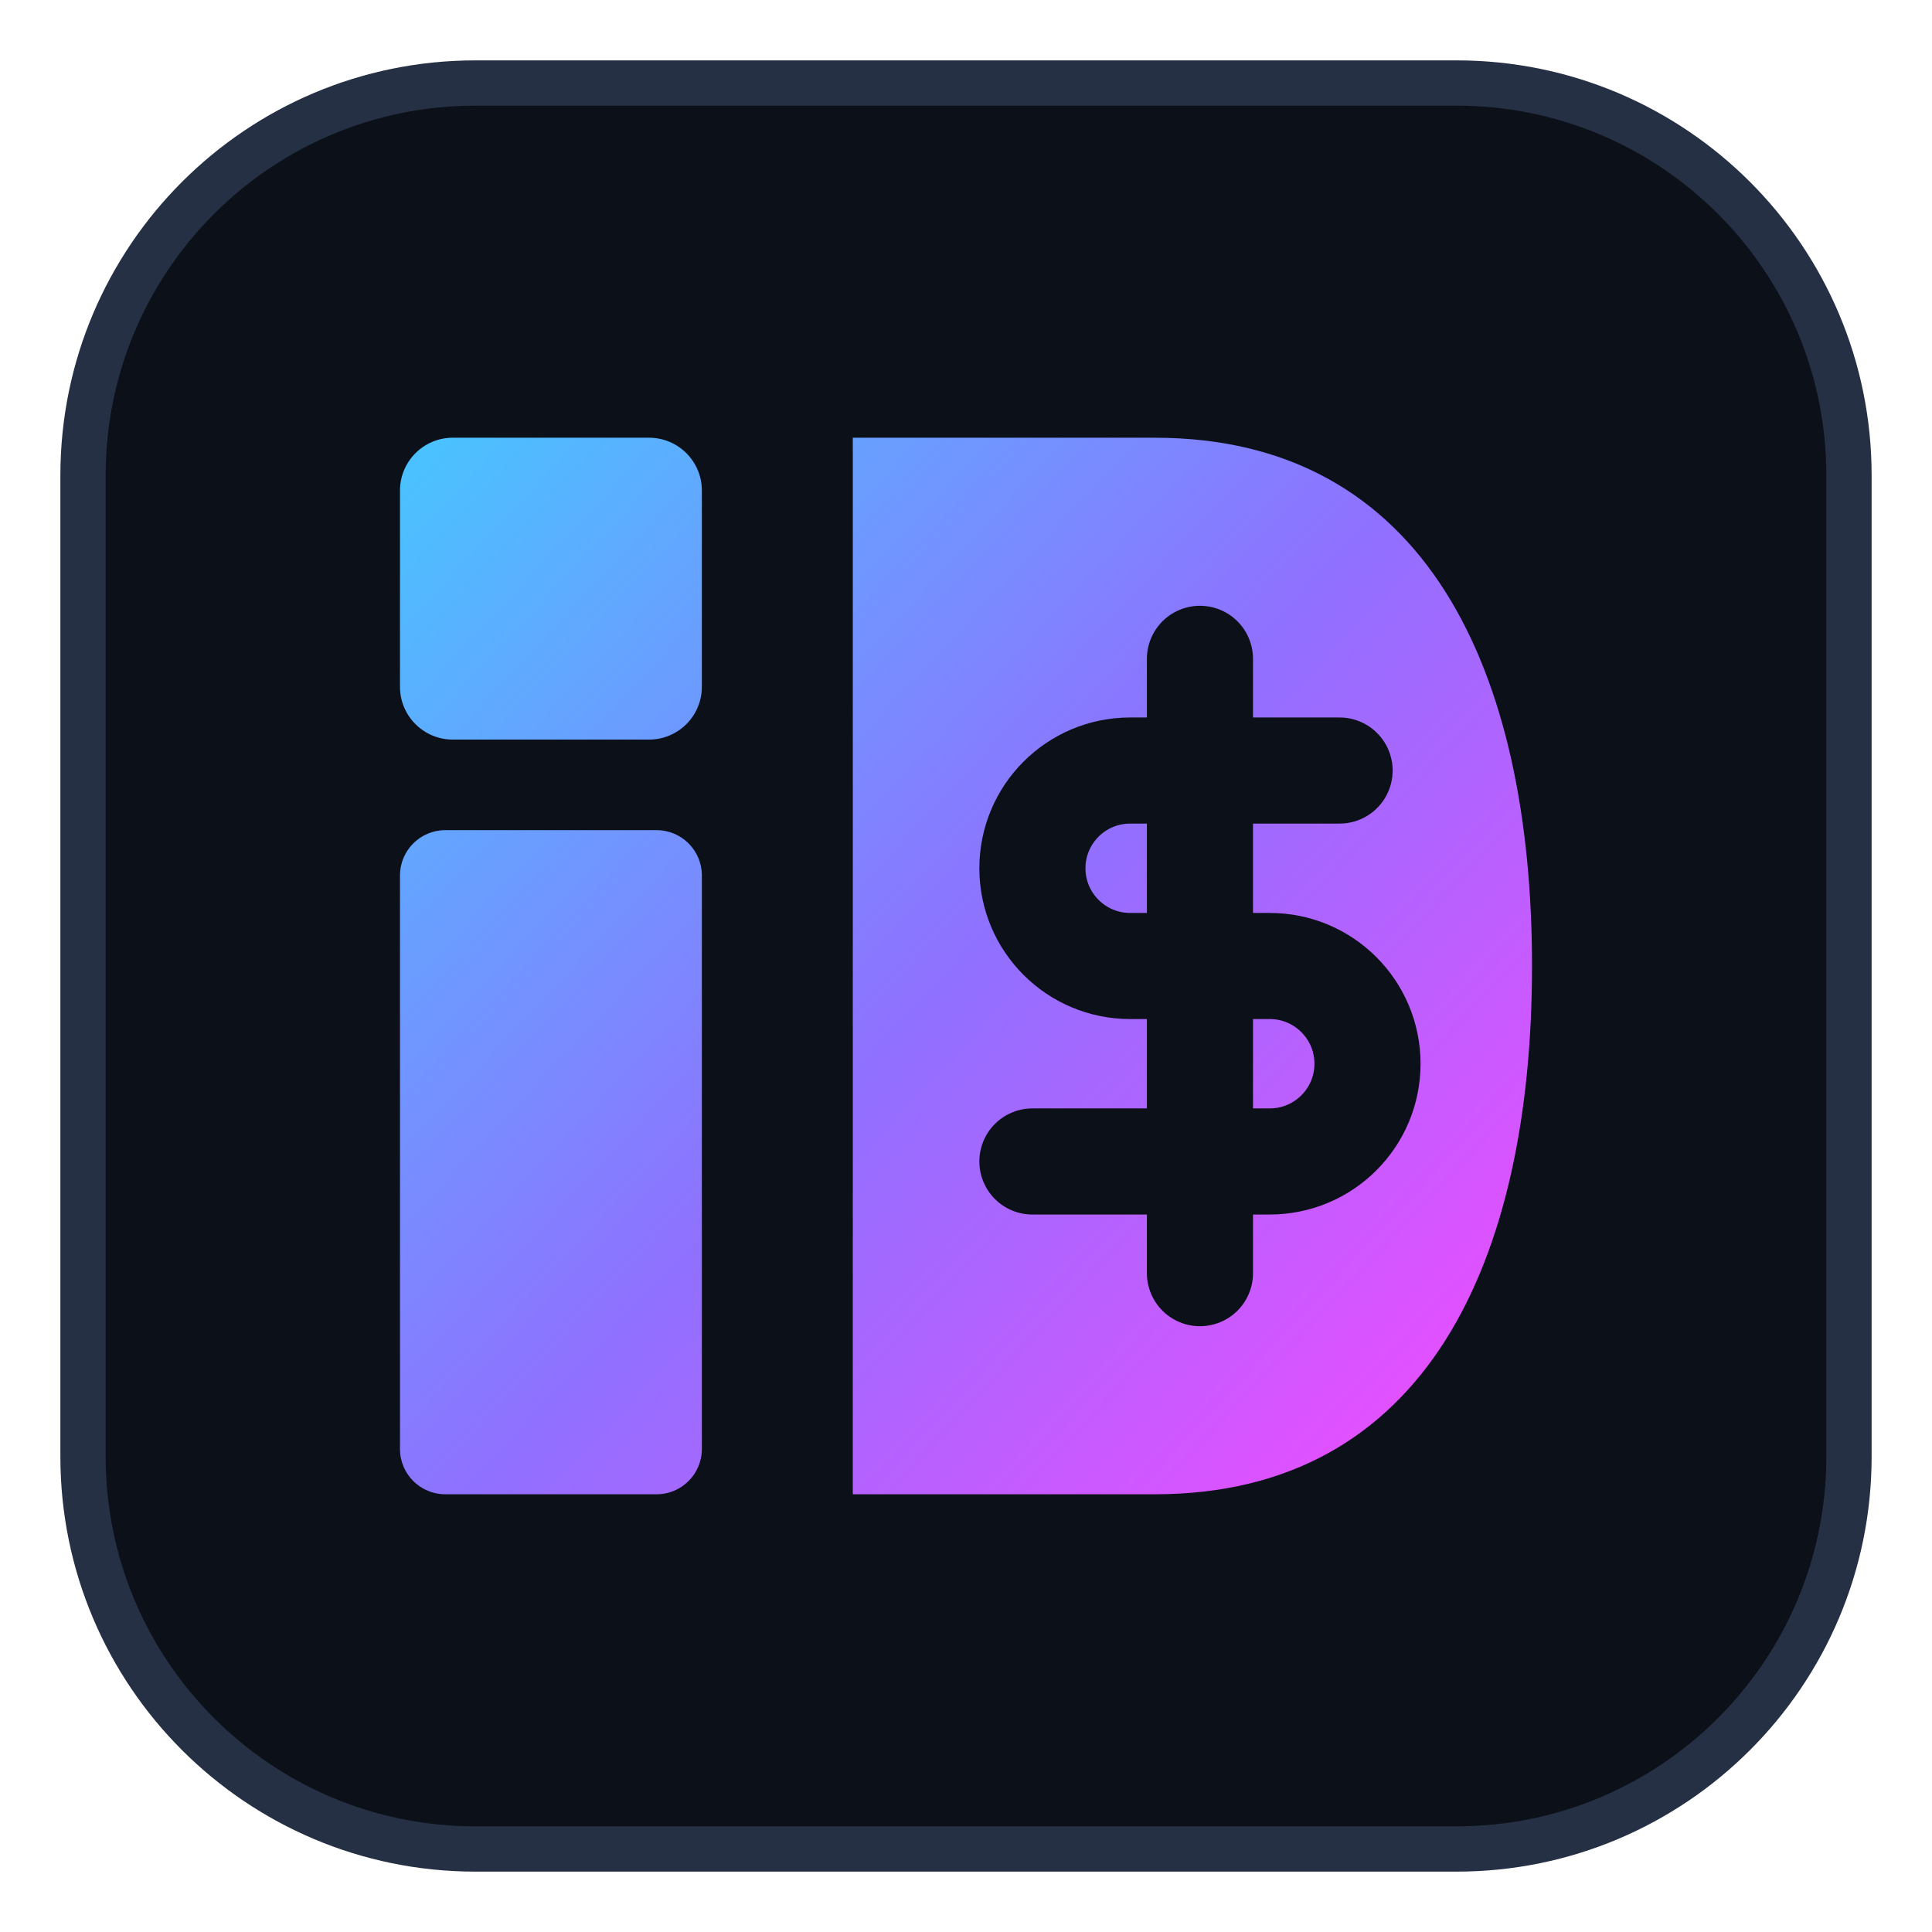
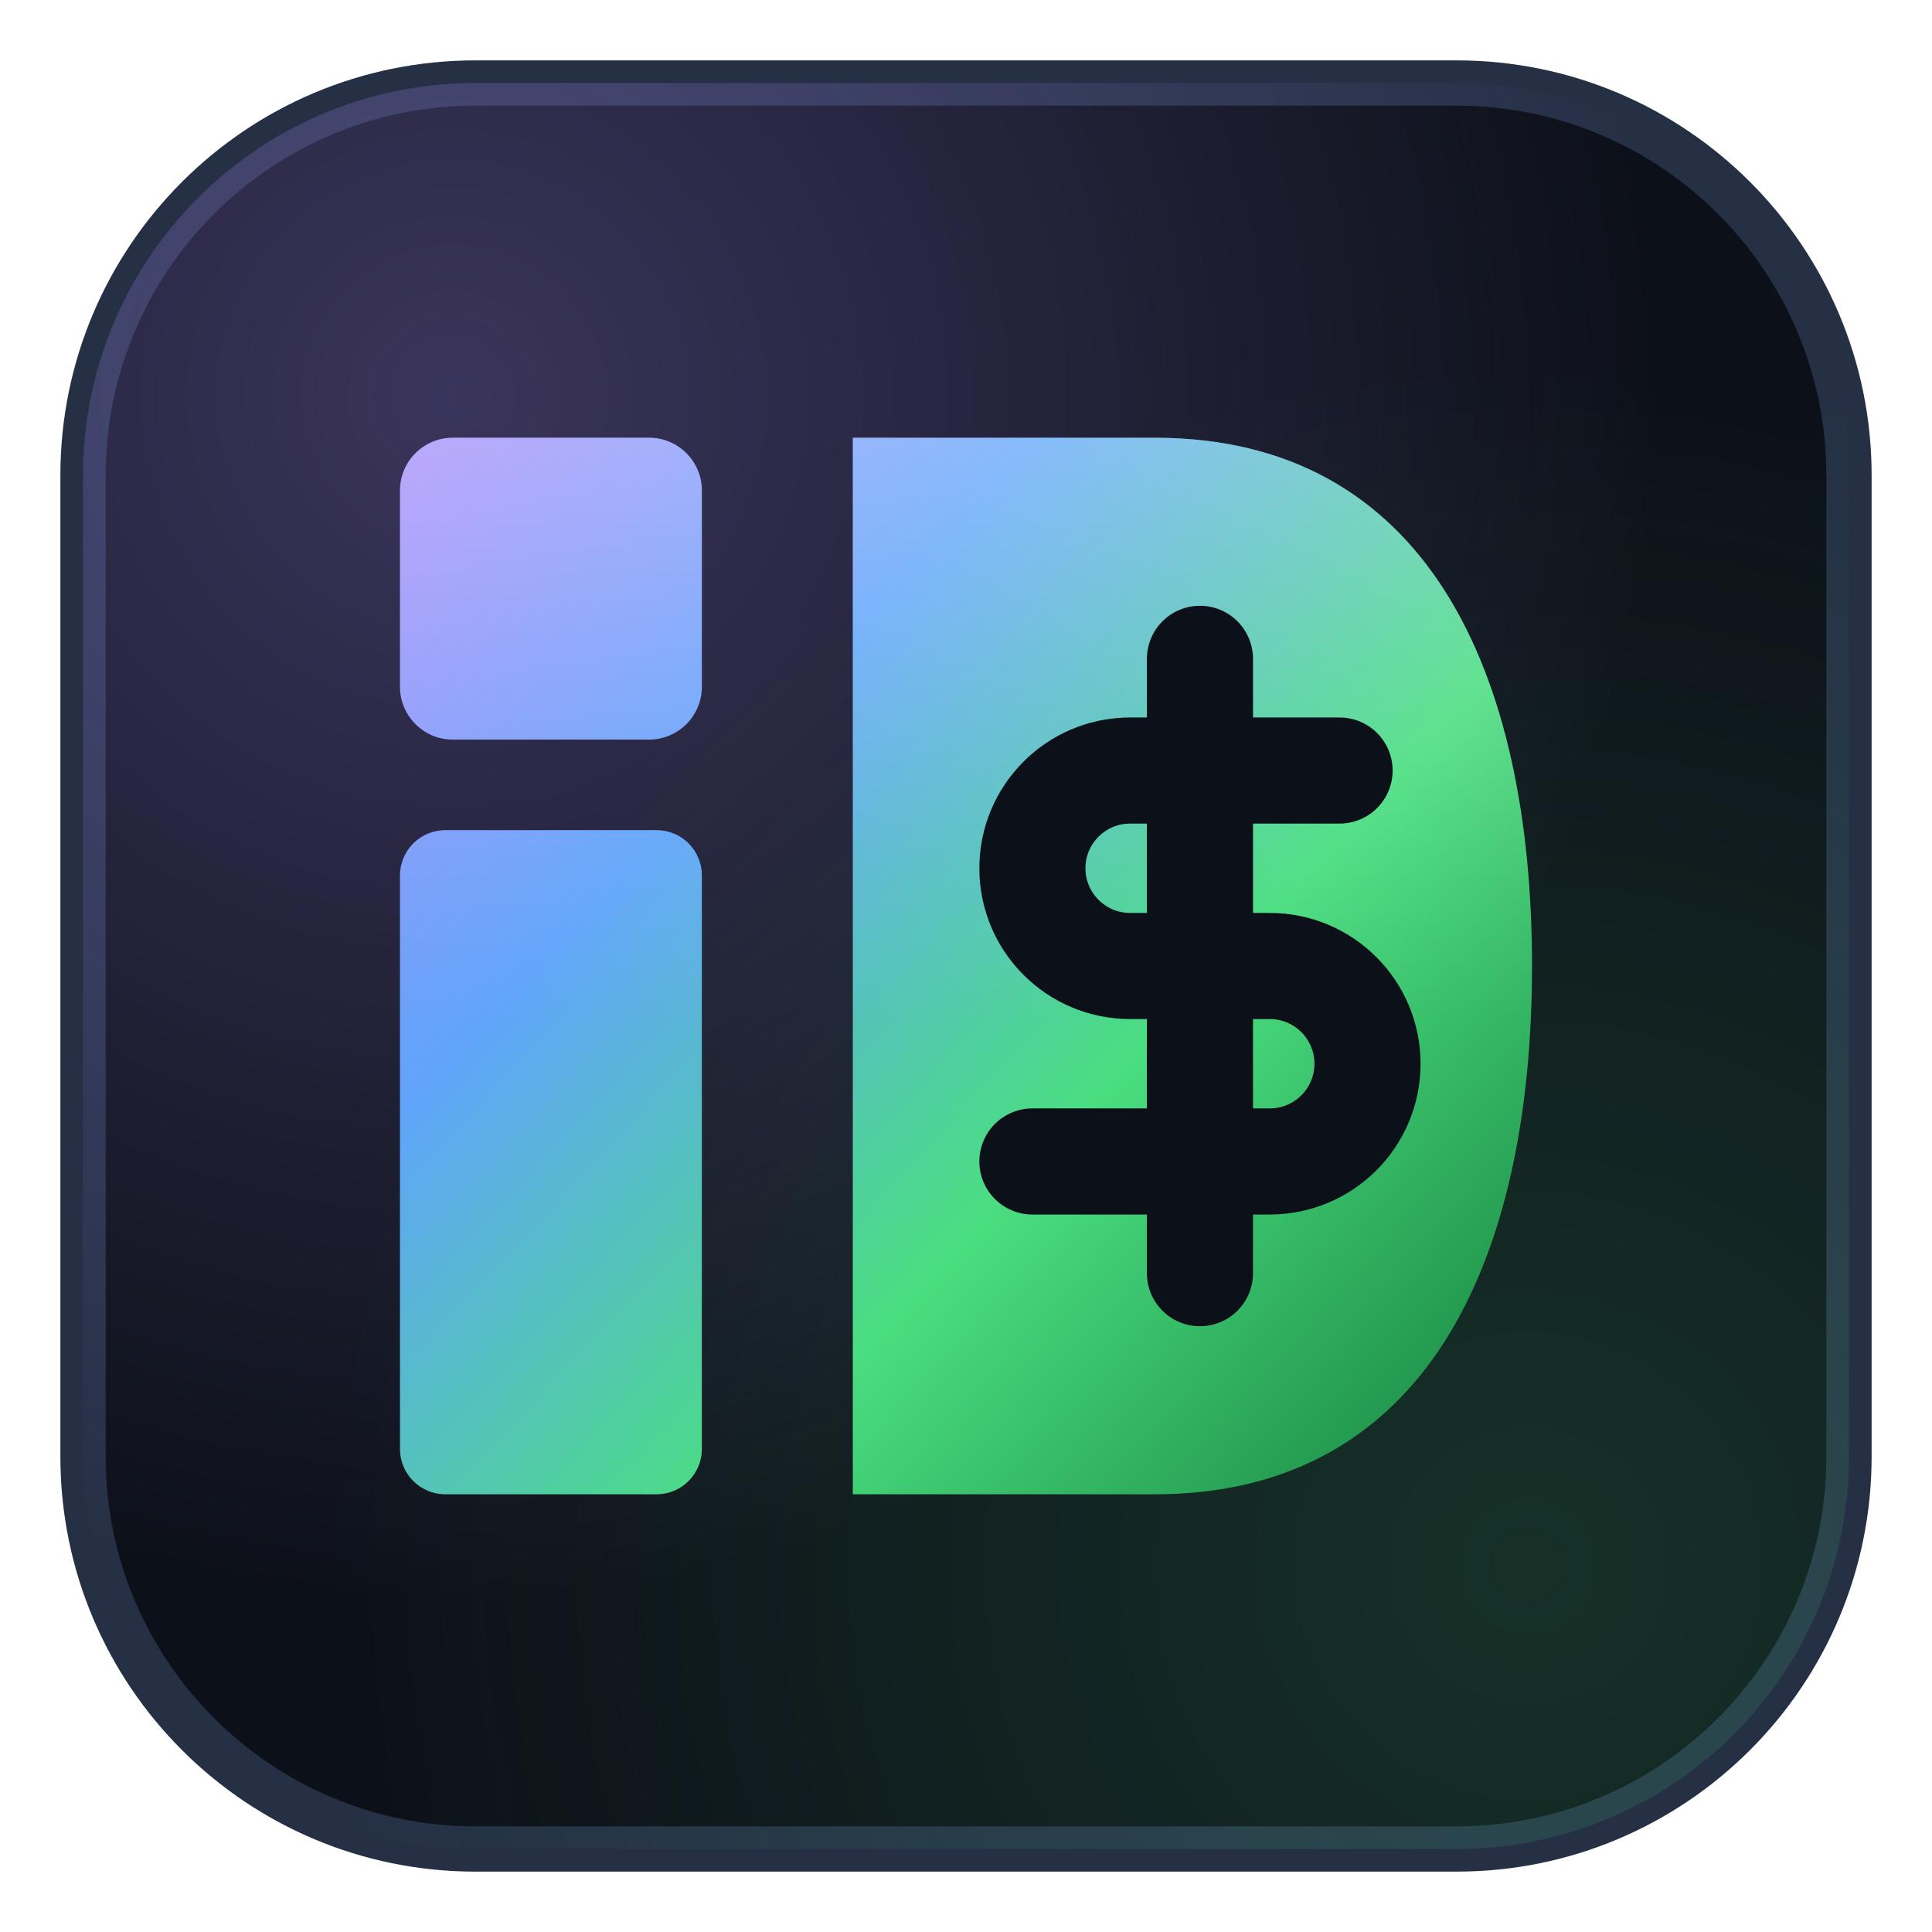
<svg xmlns="http://www.w3.org/2000/svg" viewBox="0 0 512 512">
  <defs>
-     <linearGradient id="accent" gradientUnits="userSpaceOnUse" x1="106" y1="116" x2="406" y2="396">
-       <stop offset="0" stop-color="#48c5ff" />
-       <stop offset="0.5" stop-color="#9070ff" />
-       <stop offset="1" stop-color="#f748ff" />
+     <linearGradient id="pg" gradientUnits="userSpaceOnUse" x1="106" y1="116" x2="406" y2="396">
+       <stop offset="0" stop-color="#a78bfa" />
+       <stop offset="0.3" stop-color="#60a5fa" />
+       <stop offset="0.62" stop-color="#4ade80" />
+       <stop offset="1" stop-color="#15803d" />
    </linearGradient>
+     <linearGradient id="gloss" gradientUnits="userSpaceOnUse" x1="256" y1="116" x2="256" y2="396">
+       <stop offset="0" stop-color="#ffffff" stop-opacity="0.25" />
+       <stop offset="0.4" stop-color="#ffffff" stop-opacity="0.05" />
+       <stop offset="0.55" stop-color="#ffffff" stop-opacity="0" />
+     </linearGradient>
+     <radialGradient id="glowTL" gradientUnits="userSpaceOnUse" cx="120" cy="105" r="320">
+       <stop offset="0" stop-color="#a78bfa" stop-opacity="0.30" />
+       <stop offset="1" stop-color="#a78bfa" stop-opacity="0" />
+     </radialGradient>
+     <radialGradient id="glowBR" gradientUnits="userSpaceOnUse" cx="405" cy="415" r="320">
+       <stop offset="0" stop-color="#4ade80" stop-opacity="0.16" />
+       <stop offset="1" stop-color="#4ade80" stop-opacity="0" />
+     </radialGradient>
  </defs>
  <rect x="22" y="22" width="468" height="468" rx="104" fill="#0c1018" stroke="#253045" stroke-width="12" />
-   <rect x="106" y="116" width="80" height="80" rx="14" fill="url(#accent)">
-     <animate attributeName="opacity" values="1;0.25" calcMode="discrete" dur="1.4s" repeatCount="indefinite" />
-   </rect>
-   <rect x="106" y="220" width="80" height="176" rx="12" fill="url(#accent)" />
-   <path fill="url(#accent)" d="M226 116 L306 116 C378 116 406 178 406 256 C406 334 378 396 306 396 L226 396 Z" />
+   <rect x="22" y="22" width="468" height="468" rx="104" fill="url(#glowTL)" />
+   <rect x="22" y="22" width="468" height="468" rx="104" fill="url(#glowBR)" />
+   <g fill="url(#pg)">
+     <g id="mark">
+       <rect x="106" y="116" width="80" height="80" rx="14">
+         <animate attributeName="opacity" values="1;0.3" calcMode="discrete" dur="1.4s" repeatCount="indefinite" />
+       </rect>
+       <rect x="106" y="220" width="80" height="176" rx="12" />
+       <path d="M226 116 L306 116 C378 116 406 178 406 256 C406 334 378 396 306 396 L226 396 Z" />
+     </g>
+   </g>
+   <g fill="url(#gloss)">
+     <use href="#mark" />
+   </g>
  <g transform="translate(236.6 167.2) scale(7.4)" fill="none" stroke="#0c1018" stroke-width="3.8" stroke-linecap="round" stroke-linejoin="round">
    <line x1="11" y1="1" x2="11" y2="23" />
    <path d="M16 5H8.5a3.5 3.5 0 0 0 0 7h5a3.5 3.5 0 0 1 0 7H5" />
  </g>
</svg>
